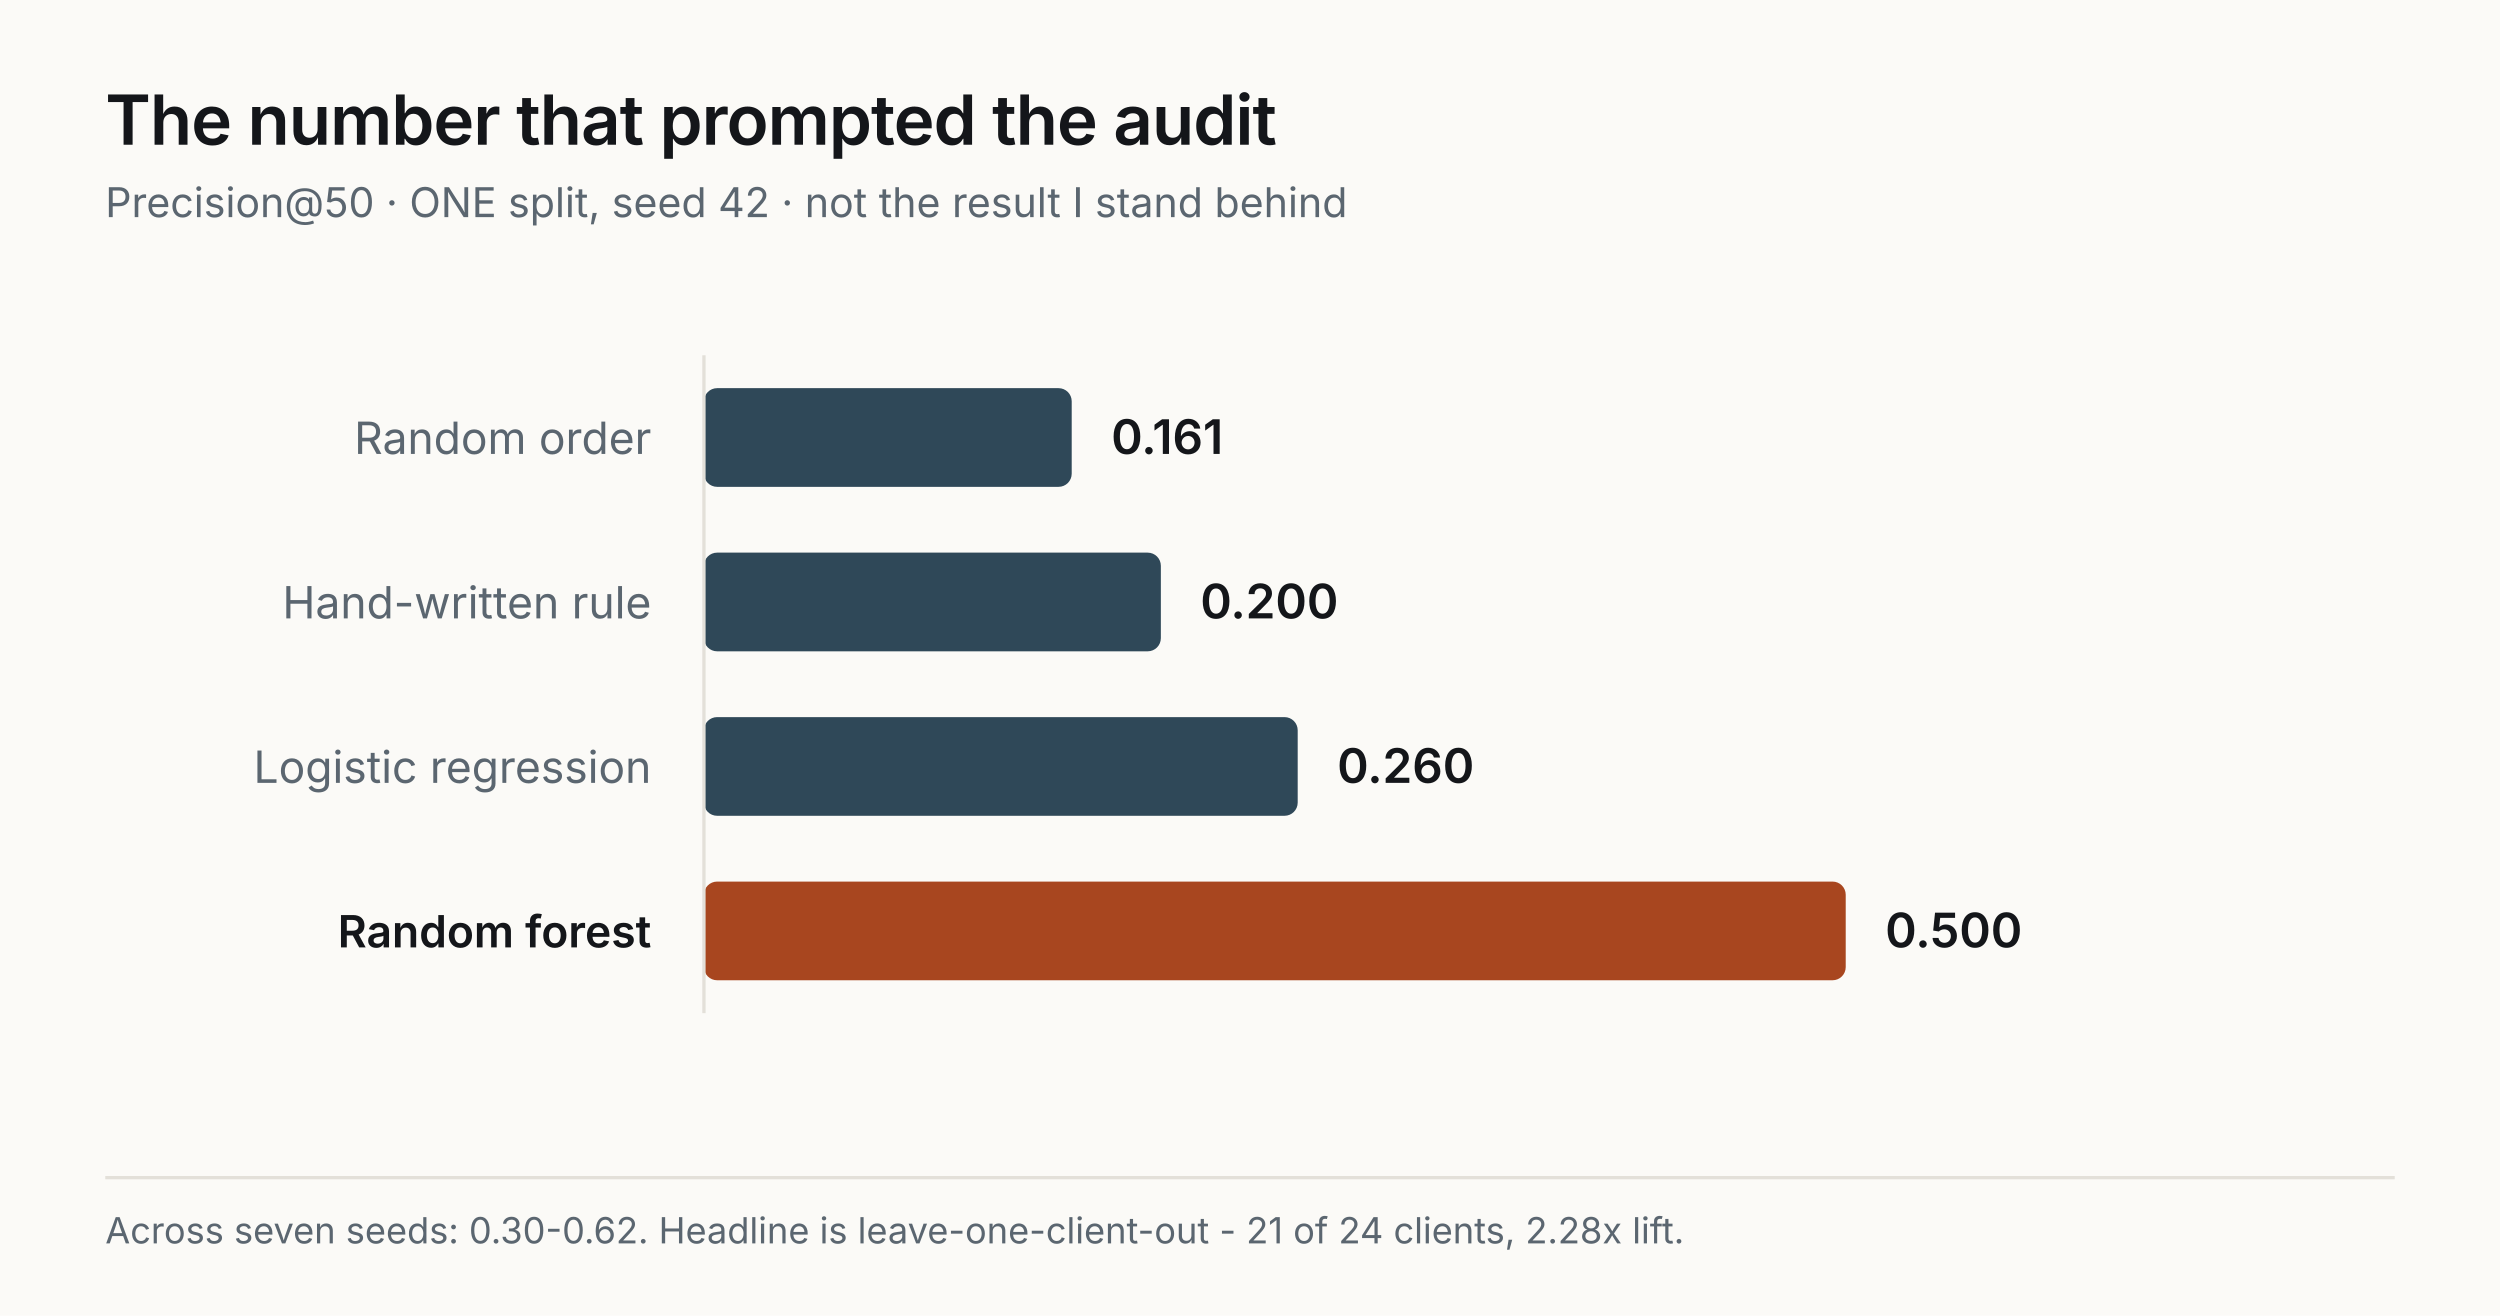
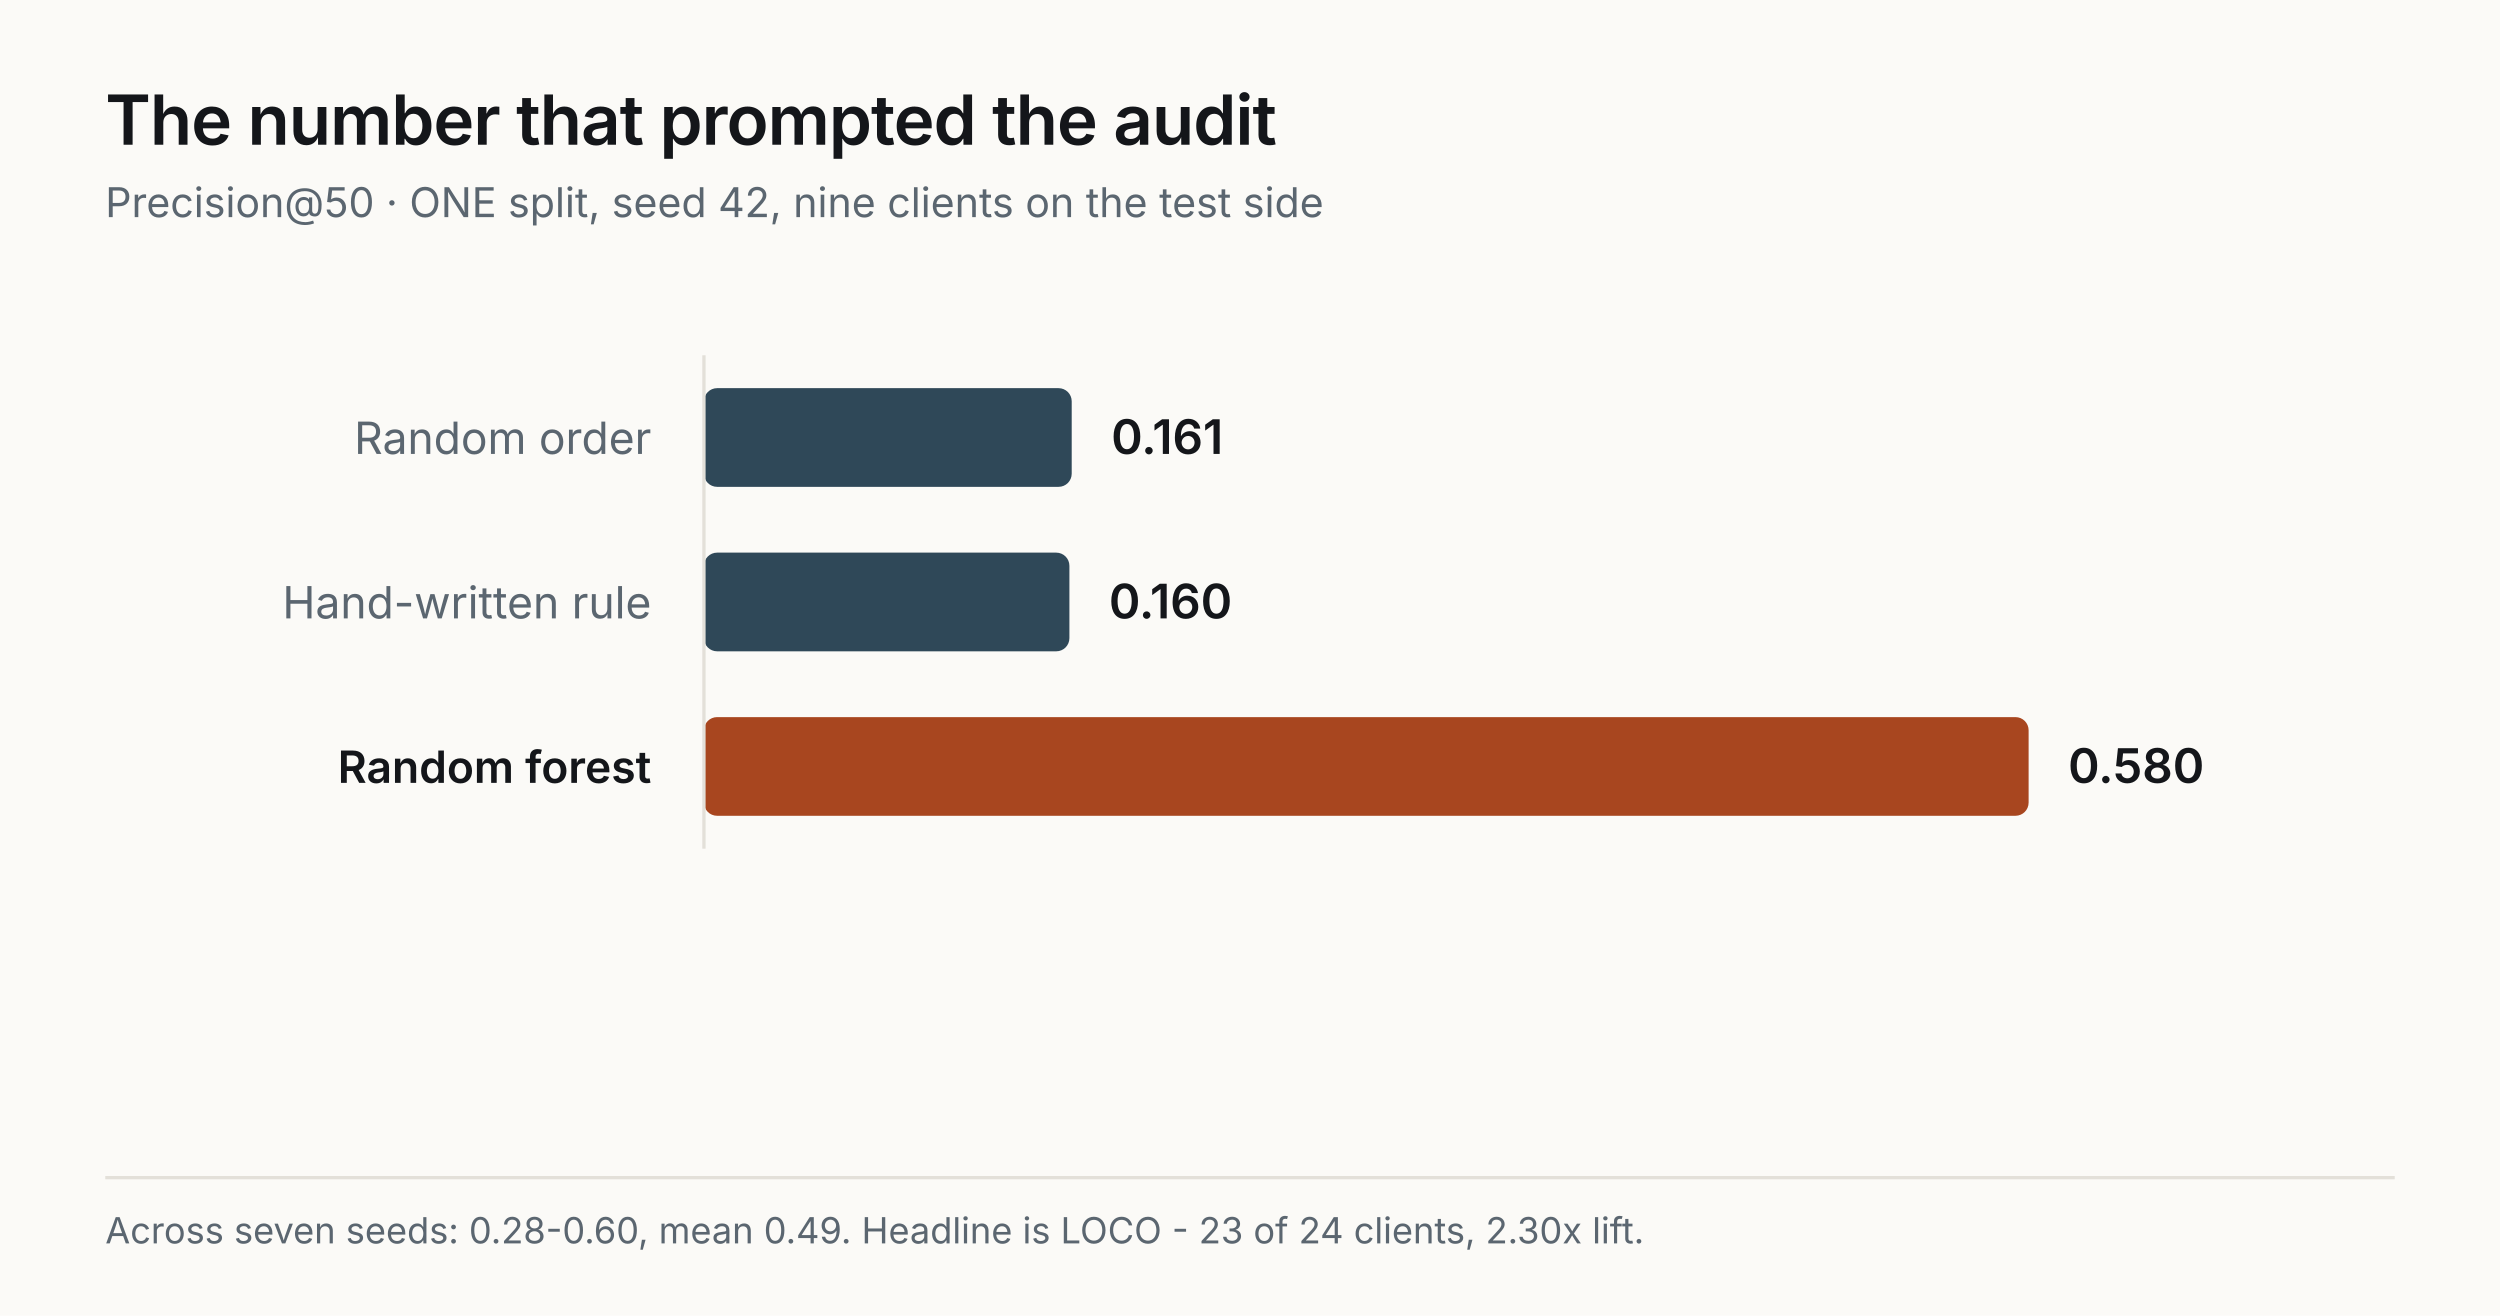
- <svg xmlns="http://www.w3.org/2000/svg" viewBox="0 0 760 400" width="760" height="400" role="img" aria-label="Precision at 50 on one split: random forest 0.500, logistic regression 0.260, hand-written rule 0.200, random order 0.161. Unstable across seeds.">
+ <svg xmlns="http://www.w3.org/2000/svg" viewBox="0 0 760 400" width="760" height="400" role="img" aria-label="Precision at 50 on one split: random forest 0.580, hand-written rule 0.160, random order 0.161. Unstable across seeds.">
  <rect width="760" height="400" fill="#FBFAF7" />
  <text x="32" y="44" font-family="'Space Grotesk','Inter',system-ui,-apple-system,'Segoe UI',sans-serif" font-size="21" font-weight="600" letter-spacing="-0.3" fill="#14161A">The number that prompted the audit</text>
-   <text x="32" y="66" font-family="'Inter',system-ui,-apple-system,'Segoe UI',sans-serif" font-size="12.5" fill="#5B6670">Precision@50 · ONE split, seed 42 · not the result I stand behind</text>
+   <text x="32" y="66" font-family="'Inter',system-ui,-apple-system,'Segoe UI',sans-serif" font-size="12.5" fill="#5B6670">Precision@50 · ONE split, seed 42, nine clients on the test side</text>
  <text x="198" y="138.0" text-anchor="end" font-family="'Inter',system-ui,-apple-system,'Segoe UI',sans-serif" font-size="13.5" font-weight="400" fill="#5B6670">Random order</text>
  <rect x="214" y="118" width="111.8" height="30" rx="4" fill="#2F4858" />
  <text x="337.8" y="138.0" font-family="'Space Grotesk','Inter',system-ui,-apple-system,'Segoe UI',sans-serif" font-size="14.5" font-weight="600" fill="#14161A">0.161</text>
  <text x="198" y="188.0" text-anchor="end" font-family="'Inter',system-ui,-apple-system,'Segoe UI',sans-serif" font-size="13.5" font-weight="400" fill="#5B6670">Hand-written rule</text>
-   <rect x="214" y="168" width="138.9" height="30" rx="4" fill="#2F4858" />
-   <text x="364.9" y="188.0" font-family="'Space Grotesk','Inter',system-ui,-apple-system,'Segoe UI',sans-serif" font-size="14.5" font-weight="600" fill="#14161A">0.200</text>
-   <text x="198" y="238.0" text-anchor="end" font-family="'Inter',system-ui,-apple-system,'Segoe UI',sans-serif" font-size="13.5" font-weight="400" fill="#5B6670">Logistic regression</text>
-   <rect x="214" y="218" width="180.5" height="30" rx="4" fill="#2F4858" />
-   <text x="406.5" y="238.0" font-family="'Space Grotesk','Inter',system-ui,-apple-system,'Segoe UI',sans-serif" font-size="14.5" font-weight="600" fill="#14161A">0.260</text>
-   <text x="198" y="288.0" text-anchor="end" font-family="'Inter',system-ui,-apple-system,'Segoe UI',sans-serif" font-size="13.5" font-weight="600" fill="#14161A">Random forest</text>
-   <rect x="214" y="268" width="347.1" height="30" rx="4" fill="#A8461F" />
-   <text x="573.1" y="288.0" font-family="'Space Grotesk','Inter',system-ui,-apple-system,'Segoe UI',sans-serif" font-size="14.5" font-weight="600" fill="#14161A">0.500</text>
-   <line x1="214" y1="108" x2="214" y2="308" stroke="#E3E0D9" stroke-width="1" />
+   <rect x="214" y="168" width="111.1" height="30" rx="4" fill="#2F4858" />
+   <text x="337.1" y="188.0" font-family="'Space Grotesk','Inter',system-ui,-apple-system,'Segoe UI',sans-serif" font-size="14.5" font-weight="600" fill="#14161A">0.160</text>
+   <text x="198" y="238.0" text-anchor="end" font-family="'Inter',system-ui,-apple-system,'Segoe UI',sans-serif" font-size="13.5" font-weight="600" fill="#14161A">Random forest</text>
+   <rect x="214" y="218" width="402.7" height="30" rx="4" fill="#A8461F" />
+   <text x="628.7" y="238.0" font-family="'Space Grotesk','Inter',system-ui,-apple-system,'Segoe UI',sans-serif" font-size="14.5" font-weight="600" fill="#14161A">0.580</text>
+   <line x1="214" y1="108" x2="214" y2="258" stroke="#E3E0D9" stroke-width="1" />
  <line x1="32" y1="358" x2="728" y2="358" stroke="#E3E0D9" stroke-width="1" />
-   <text x="32" y="378" font-family="'Inter',system-ui,-apple-system,'Segoe UI',sans-serif" font-size="11" fill="#5B6670">Across seven seeds: 0.30-0.62. Headline is leave-one-client-out - 21 of 24 clients, 2.28x lift.</text>
+   <text x="32" y="378" font-family="'Inter',system-ui,-apple-system,'Segoe UI',sans-serif" font-size="11" fill="#5B6670">Across seven seeds: 0.28-0.60, mean 0.49. Headline is LOCO - 23 of 24 clients, 2.30x lift.</text>
</svg>
